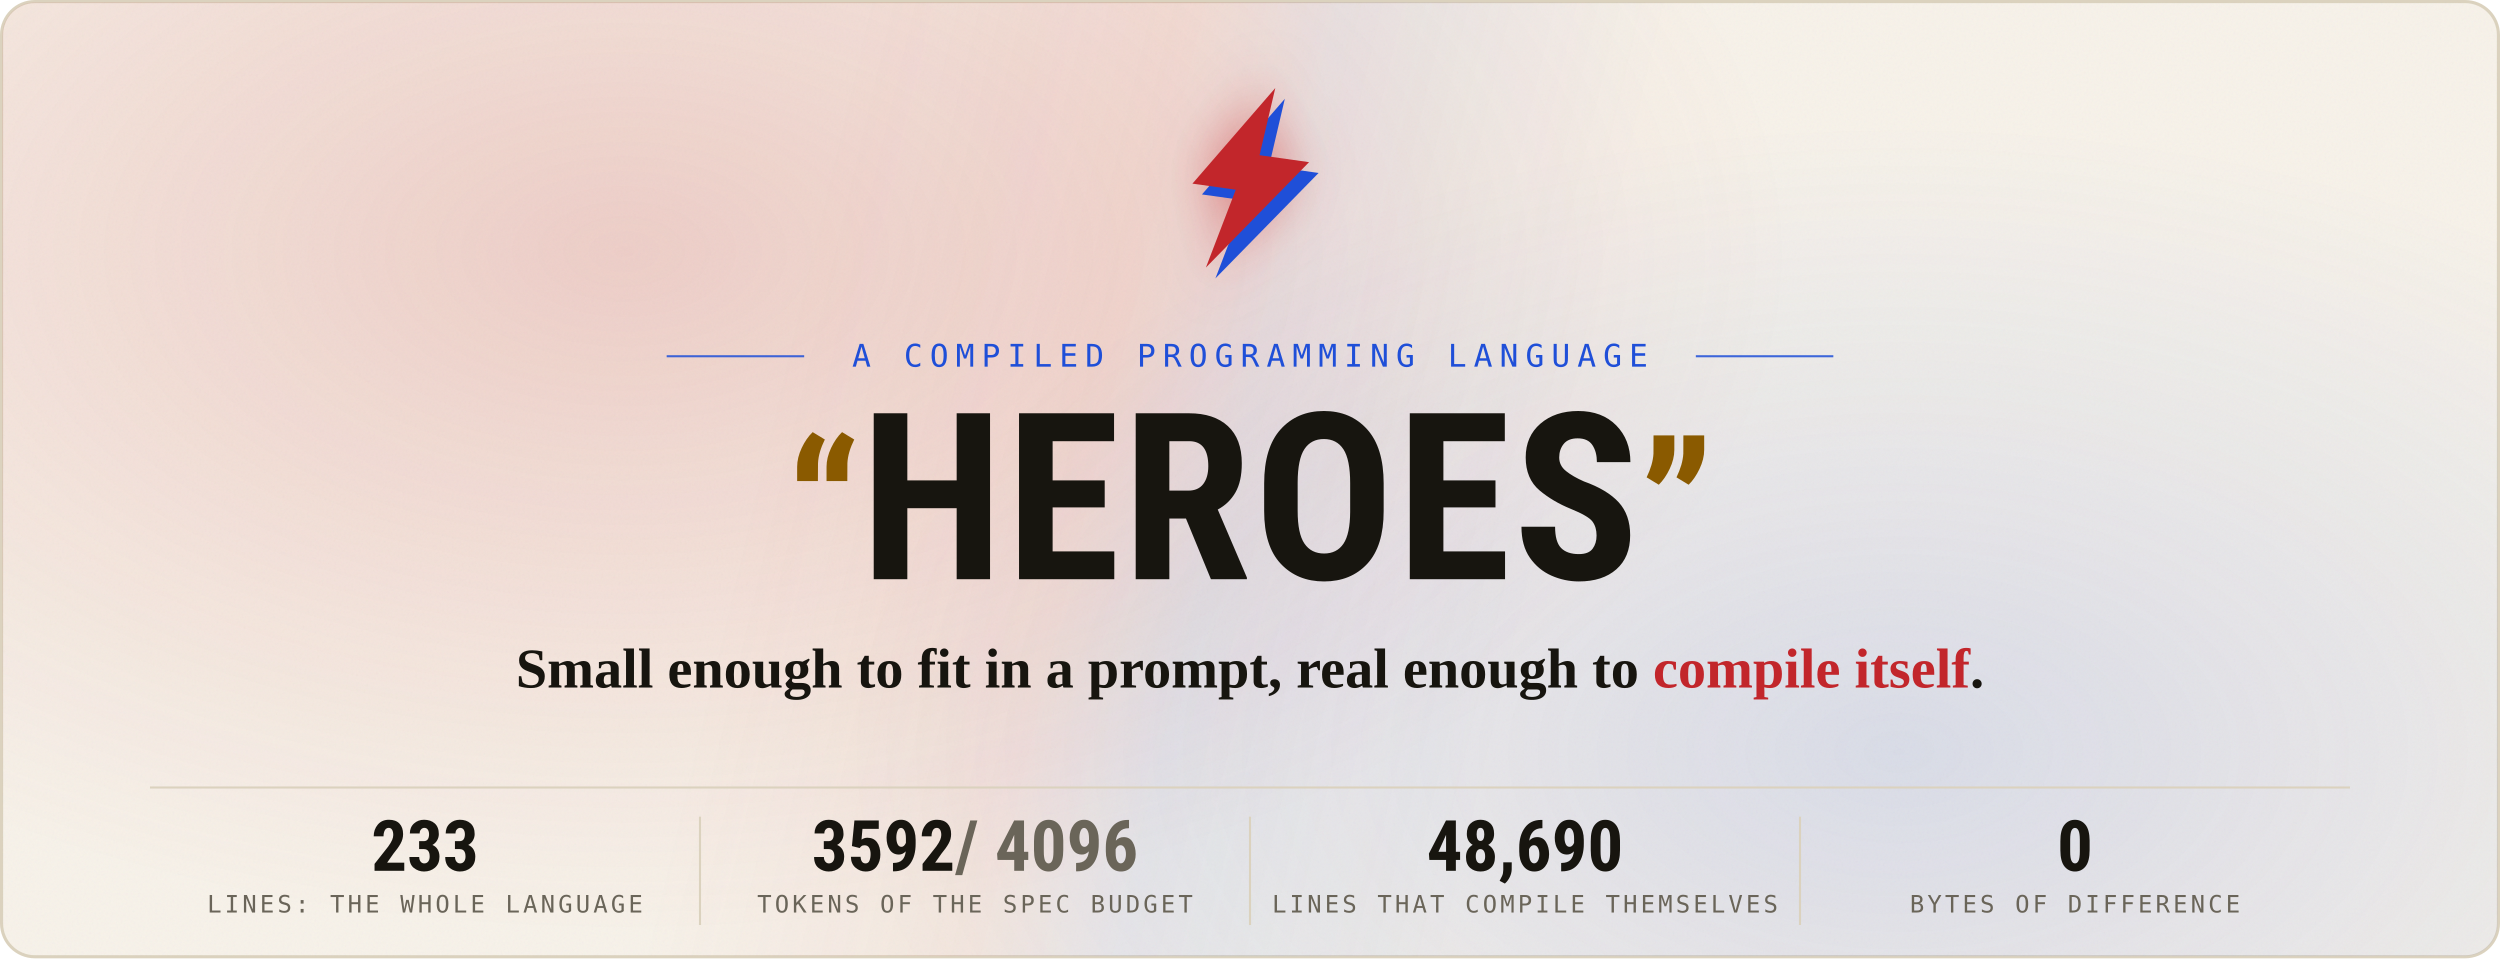
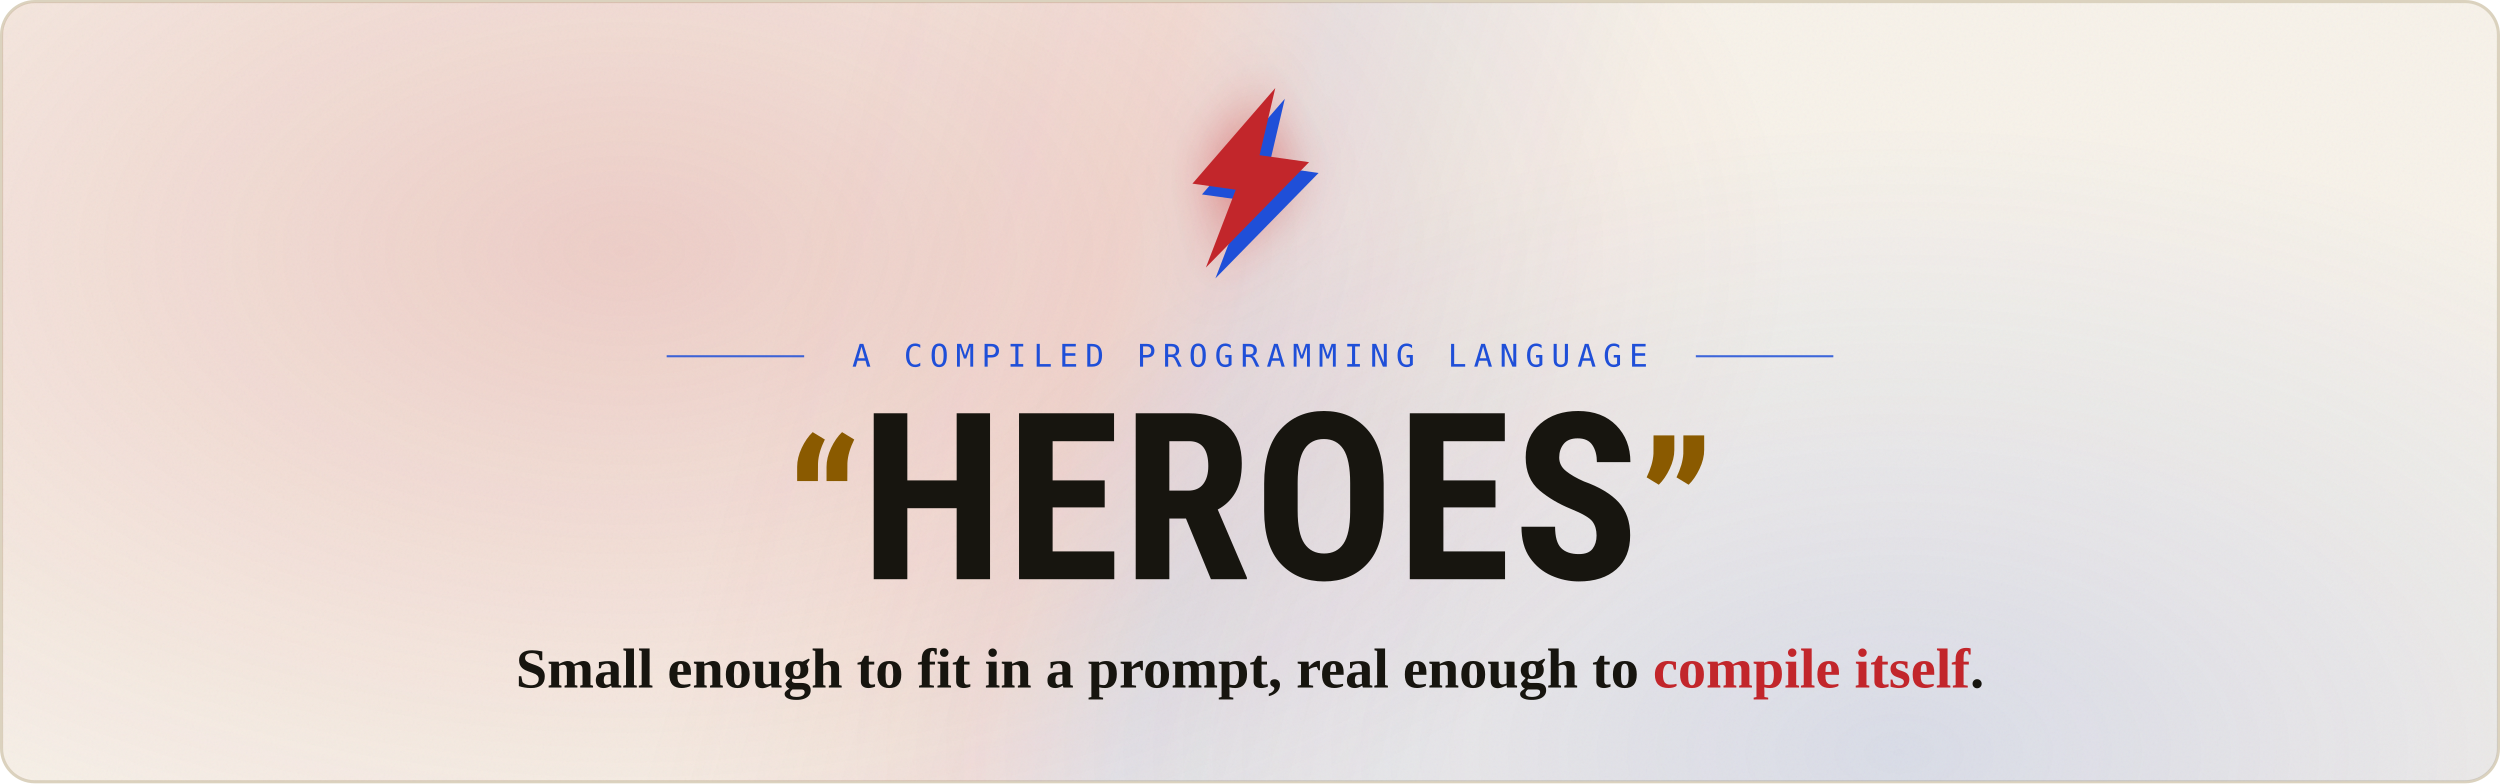
- <svg xmlns="http://www.w3.org/2000/svg" viewBox="0 0 1200 460" width="1200" height="460" role="img" aria-label="Heroes, a compiled programming language">
+ <svg xmlns="http://www.w3.org/2000/svg" viewBox="0 0 1200 376" width="1200" height="376" role="img" aria-label="Heroes, a compiled programming language. Small enough to fit in a prompt, real enough to compile itself.">
  <style>
    .plate  { fill: #f7f2e9; stroke: #dbd2be; stroke-width: 1.5; }
    .fg     { fill: #17150f; }
    .dim    { fill: #6a6559; }
    .blue   { fill: #1f4fd8; }
    .red    { fill: #c2262b; }
    .gold   { fill: #8a5a00; }
-     .rule   { stroke: #dbd2be; stroke-width: 1; }
    .rule-blue { stroke: #1f4fd8; }
    .cond   { font-family: 'Avenir Next Condensed','HelveticaNeue-CondensedBold','Helvetica Neue','Roboto Condensed','Arial Narrow',sans-serif; font-weight: 700; }
    .mono   { font-family: ui-monospace,'SF Mono',Menlo,monospace; }
    .serif  { font-family: Georgia,'Iowan Old Style','Times New Roman',serif; font-weight: 700; }
    .kicker { font-size: 15px; letter-spacing: 3.4px; }
    .title  { font-size: 112px; letter-spacing: 1px; }
    .quote  { font-size: 92px; }
    .promise{ font-size: 27px; }
-     .figure { font-size: 34px; }
-     .label  { font-size: 11.5px; letter-spacing: 1.5px; }
  </style>
  <defs>
    <clipPath id="plateClip">
-       <rect x="1" y="1" width="1198" height="458" rx="16" />
+       <rect x="1" y="1" width="1198" height="374" rx="16" />
    </clipPath>
    <radialGradient id="washRed">
      <stop offset="0" stop-color="#c2262b" stop-opacity="0.18" />
      <stop offset="1" stop-color="#c2262b" stop-opacity="0" />
    </radialGradient>
    <radialGradient id="washBlue">
      <stop offset="0" stop-color="#1f4fd8" stop-opacity="0.14" />
      <stop offset="1" stop-color="#1f4fd8" stop-opacity="0" />
    </radialGradient>
    <linearGradient id="beam" x1="0" y1="0.04" x2="1" y2="0.13">
      <stop offset="0.34" stop-color="#c2262b" stop-opacity="0" />
      <stop offset="0.47" stop-color="#c2262b" stop-opacity="0.06" />
      <stop offset="0.53" stop-color="#1f4fd8" stop-opacity="0.06" />
      <stop offset="0.66" stop-color="#1f4fd8" stop-opacity="0" />
    </linearGradient>
    <filter id="grain">
      <feTurbulence type="fractalNoise" baseFrequency="0.85" numOctaves="3" stitchTiles="stitch" />
    </filter>
    <filter id="glow" x="-70%" y="-70%" width="240%" height="240%">
      <feGaussianBlur stdDeviation="9" result="b" />
      <feColorMatrix in="b" type="matrix" values="1 0 0 0 0  0 0.15 0 0 0  0 0 0.17 0 0  0 0 0 0.55 0" />
    </filter>
  </defs>
-   <rect class="plate" x="0.75" y="0.75" width="1198.5" height="458.5" rx="16" />
+   <rect class="plate" x="0.75" y="0.75" width="1198.5" height="374.5" rx="16" />
  <g clip-path="url(#plateClip)">
    <ellipse cx="300" cy="120" rx="560" ry="330" fill="url(#washRed)" />
    <ellipse cx="910" cy="360" rx="500" ry="300" fill="url(#washBlue)" />
-     <rect x="0" y="0" width="1200" height="460" fill="url(#beam)" />
-     <rect x="0" y="0" width="1200" height="460" filter="url(#grain)" opacity="0.05" />
+     <rect x="0" y="0" width="1200" height="376" fill="url(#beam)" />
+     <rect x="0" y="0" width="1200" height="376" filter="url(#grain)" opacity="0.05" />
  </g>
  <g transform="translate(568 33) rotate(8) scale(1.5)">
    <path class="red" d="M 30 2 L8 36 h14 L16 62 L44 24 h-16 z" filter="url(#glow)" opacity="0.85" />
    <path class="blue" d="M 30 2 L8 36 h14 L16 62 L44 24 h-16 z" transform="translate(3.5 3)" />
    <path class="red" d="M 30 2 L8 36 h14 L16 62 L44 24 h-16 z" />
  </g>
  <line x1="320" y1="171" x2="386" y2="171" stroke-width="1" opacity="0.85" class="rule-blue" />
  <line x1="814" y1="171" x2="880" y2="171" stroke-width="1" opacity="0.85" class="rule-blue" />
  <text class="mono kicker blue" x="600" y="176" text-anchor="middle">A COMPILED PROGRAMMING LANGUAGE</text>
  <text class="cond title fg" x="600" y="278" text-anchor="middle">
    <tspan class="gold quote">“</tspan>HEROES<tspan class="gold quote">”</tspan>
  </text>
  <text class="serif promise fg" x="600" y="330" text-anchor="middle">Small enough to fit in a prompt, real enough to <tspan class="red">compile itself</tspan>.</text>
-   <line class="rule" x1="72" y1="378" x2="1128" y2="378" />
-   <line class="rule" x1="336" y1="392" x2="336" y2="444" />
-   <line class="rule" x1="600" y1="392" x2="600" y2="444" />
-   <line class="rule" x1="864" y1="392" x2="864" y2="444" />
-   <text class="cond figure fg" x="204" y="418" text-anchor="middle">233</text>
-   <text class="mono label dim" x="204" y="438" text-anchor="middle">LINES: THE WHOLE LANGUAGE</text>
-   <text class="cond figure fg" x="468" y="418" text-anchor="middle">3592<tspan class="dim"> / 4096</tspan>
-   </text>
-   <text class="mono label dim" x="468" y="438" text-anchor="middle">TOKENS OF THE SPEC BUDGET</text>
-   <text class="cond figure fg" x="732" y="418" text-anchor="middle">48,690</text>
-   <text class="mono label dim" x="732" y="438" text-anchor="middle">LINES THAT COMPILE THEMSELVES</text>
-   <text class="cond figure fg" x="996" y="418" text-anchor="middle">0</text>
-   <text class="mono label dim" x="996" y="438" text-anchor="middle">BYTES OF DIFFERENCE</text>
</svg>
